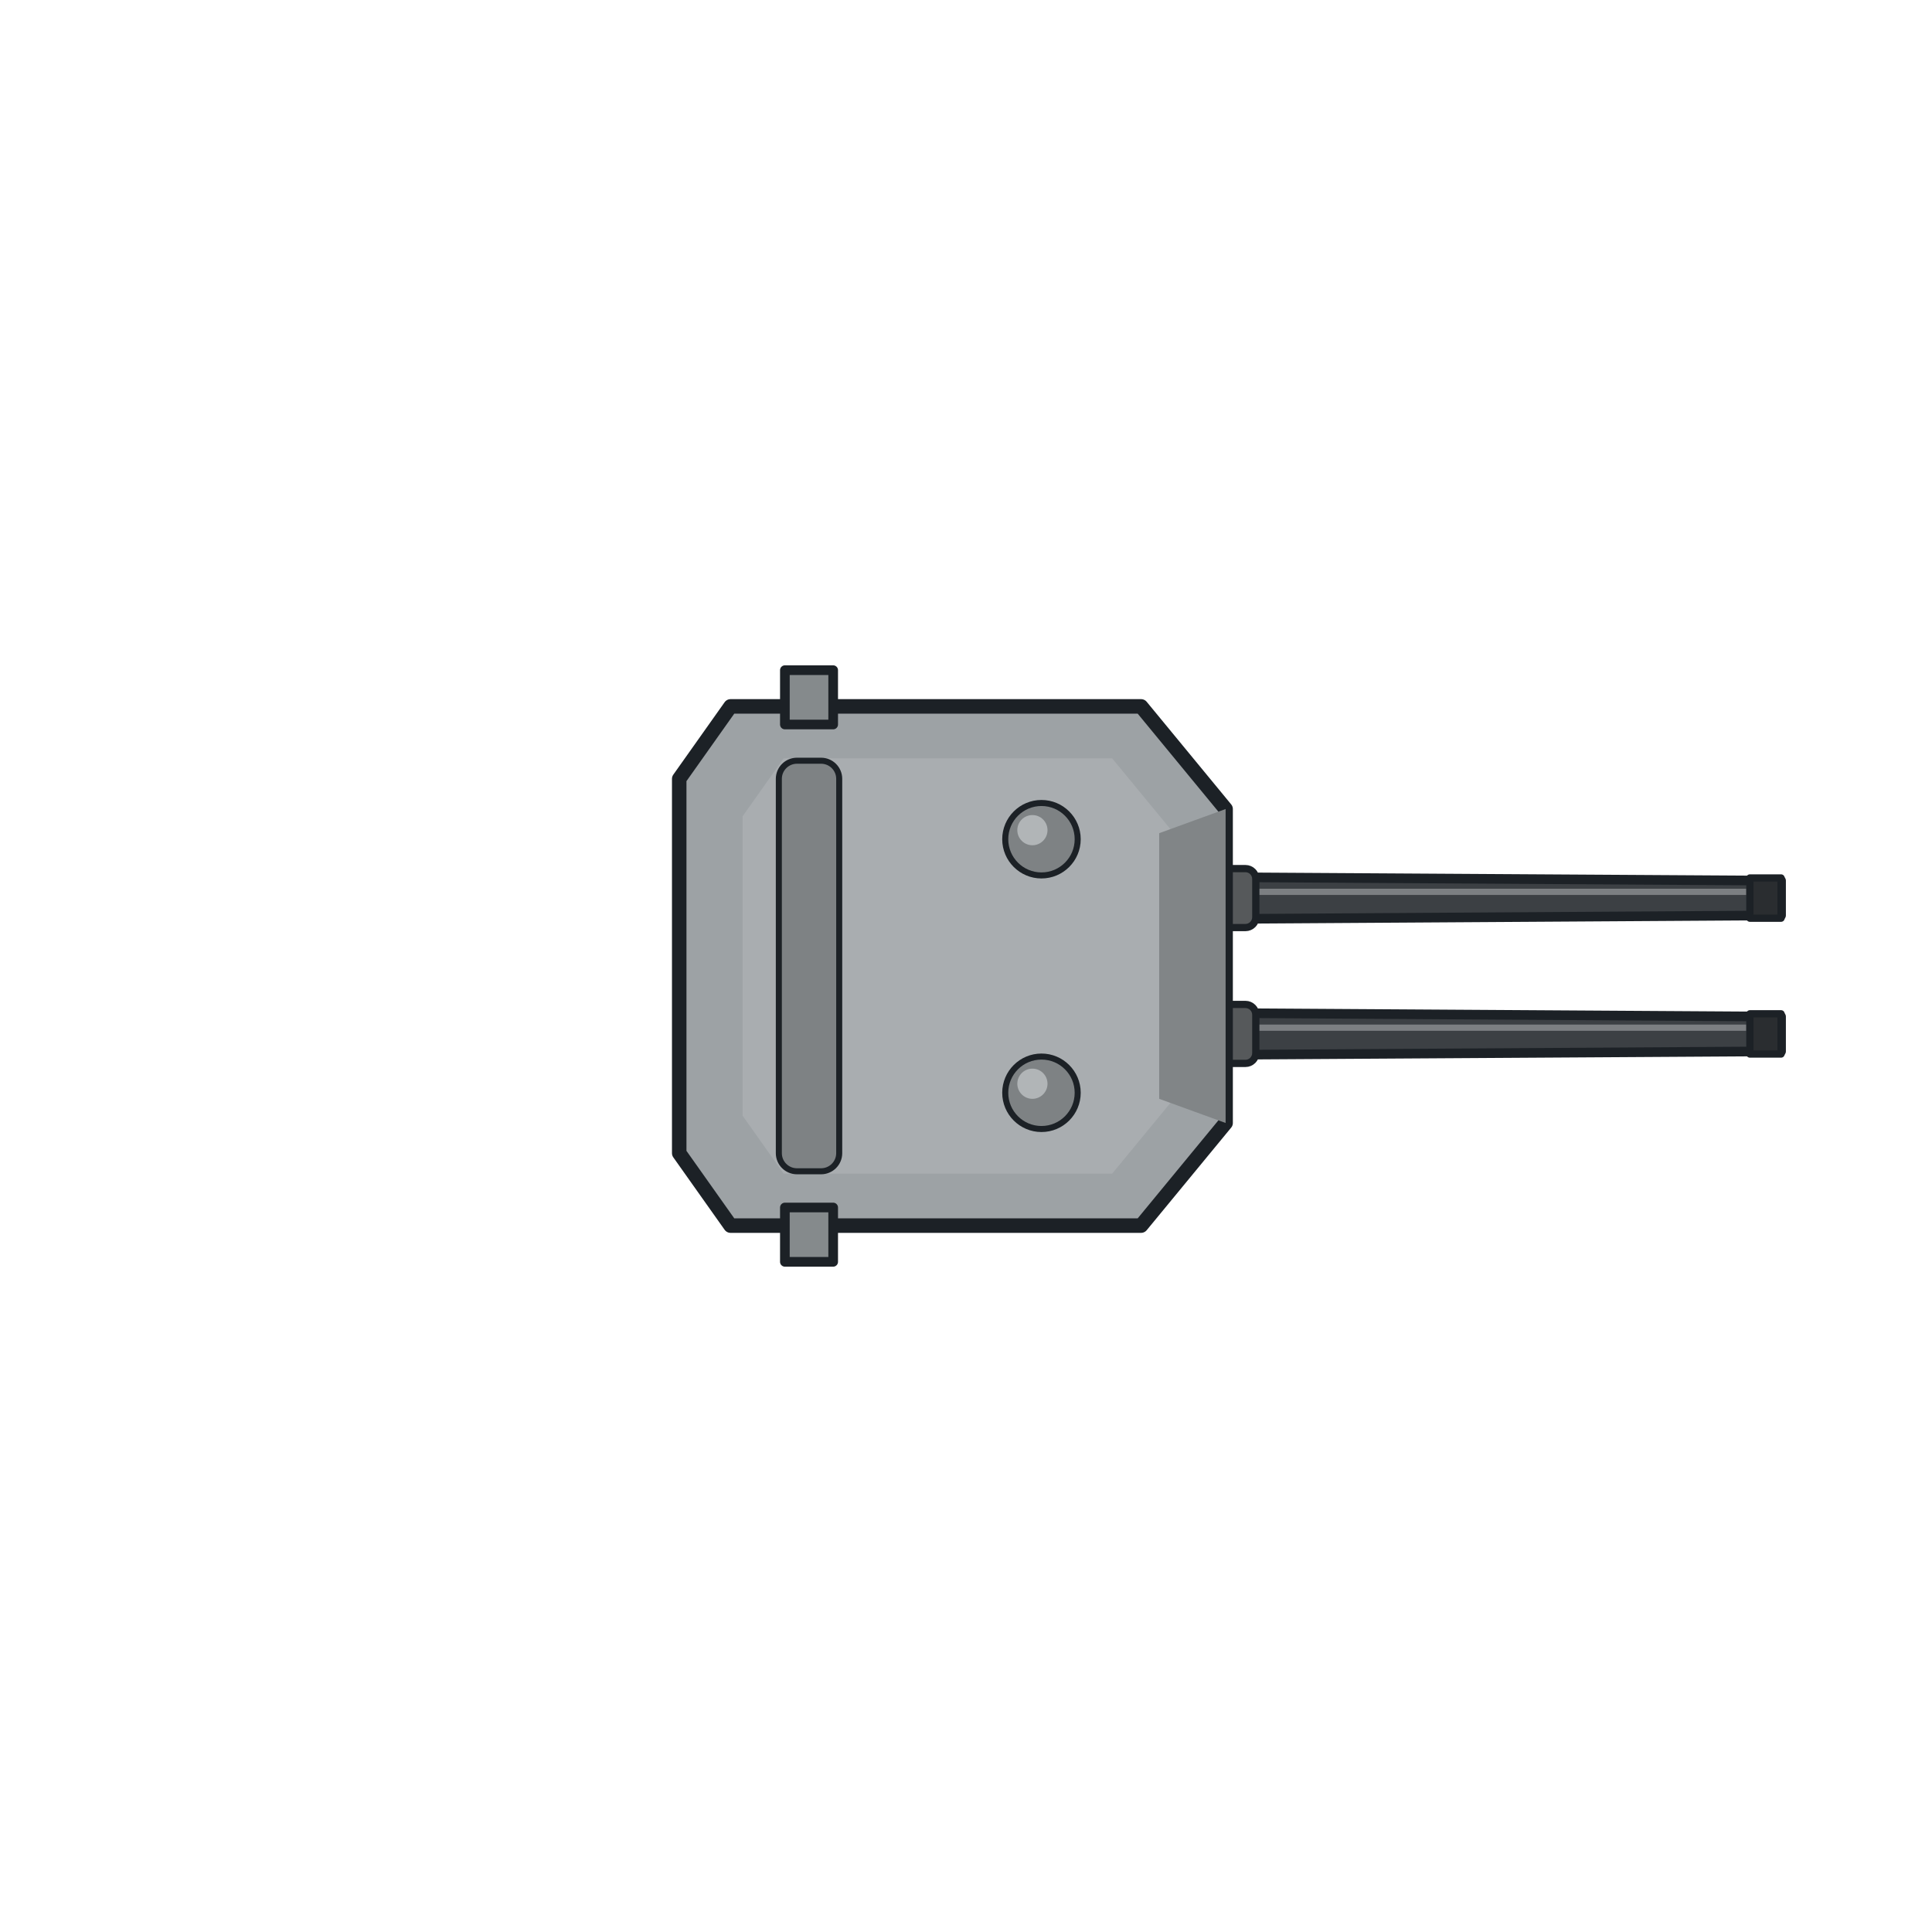
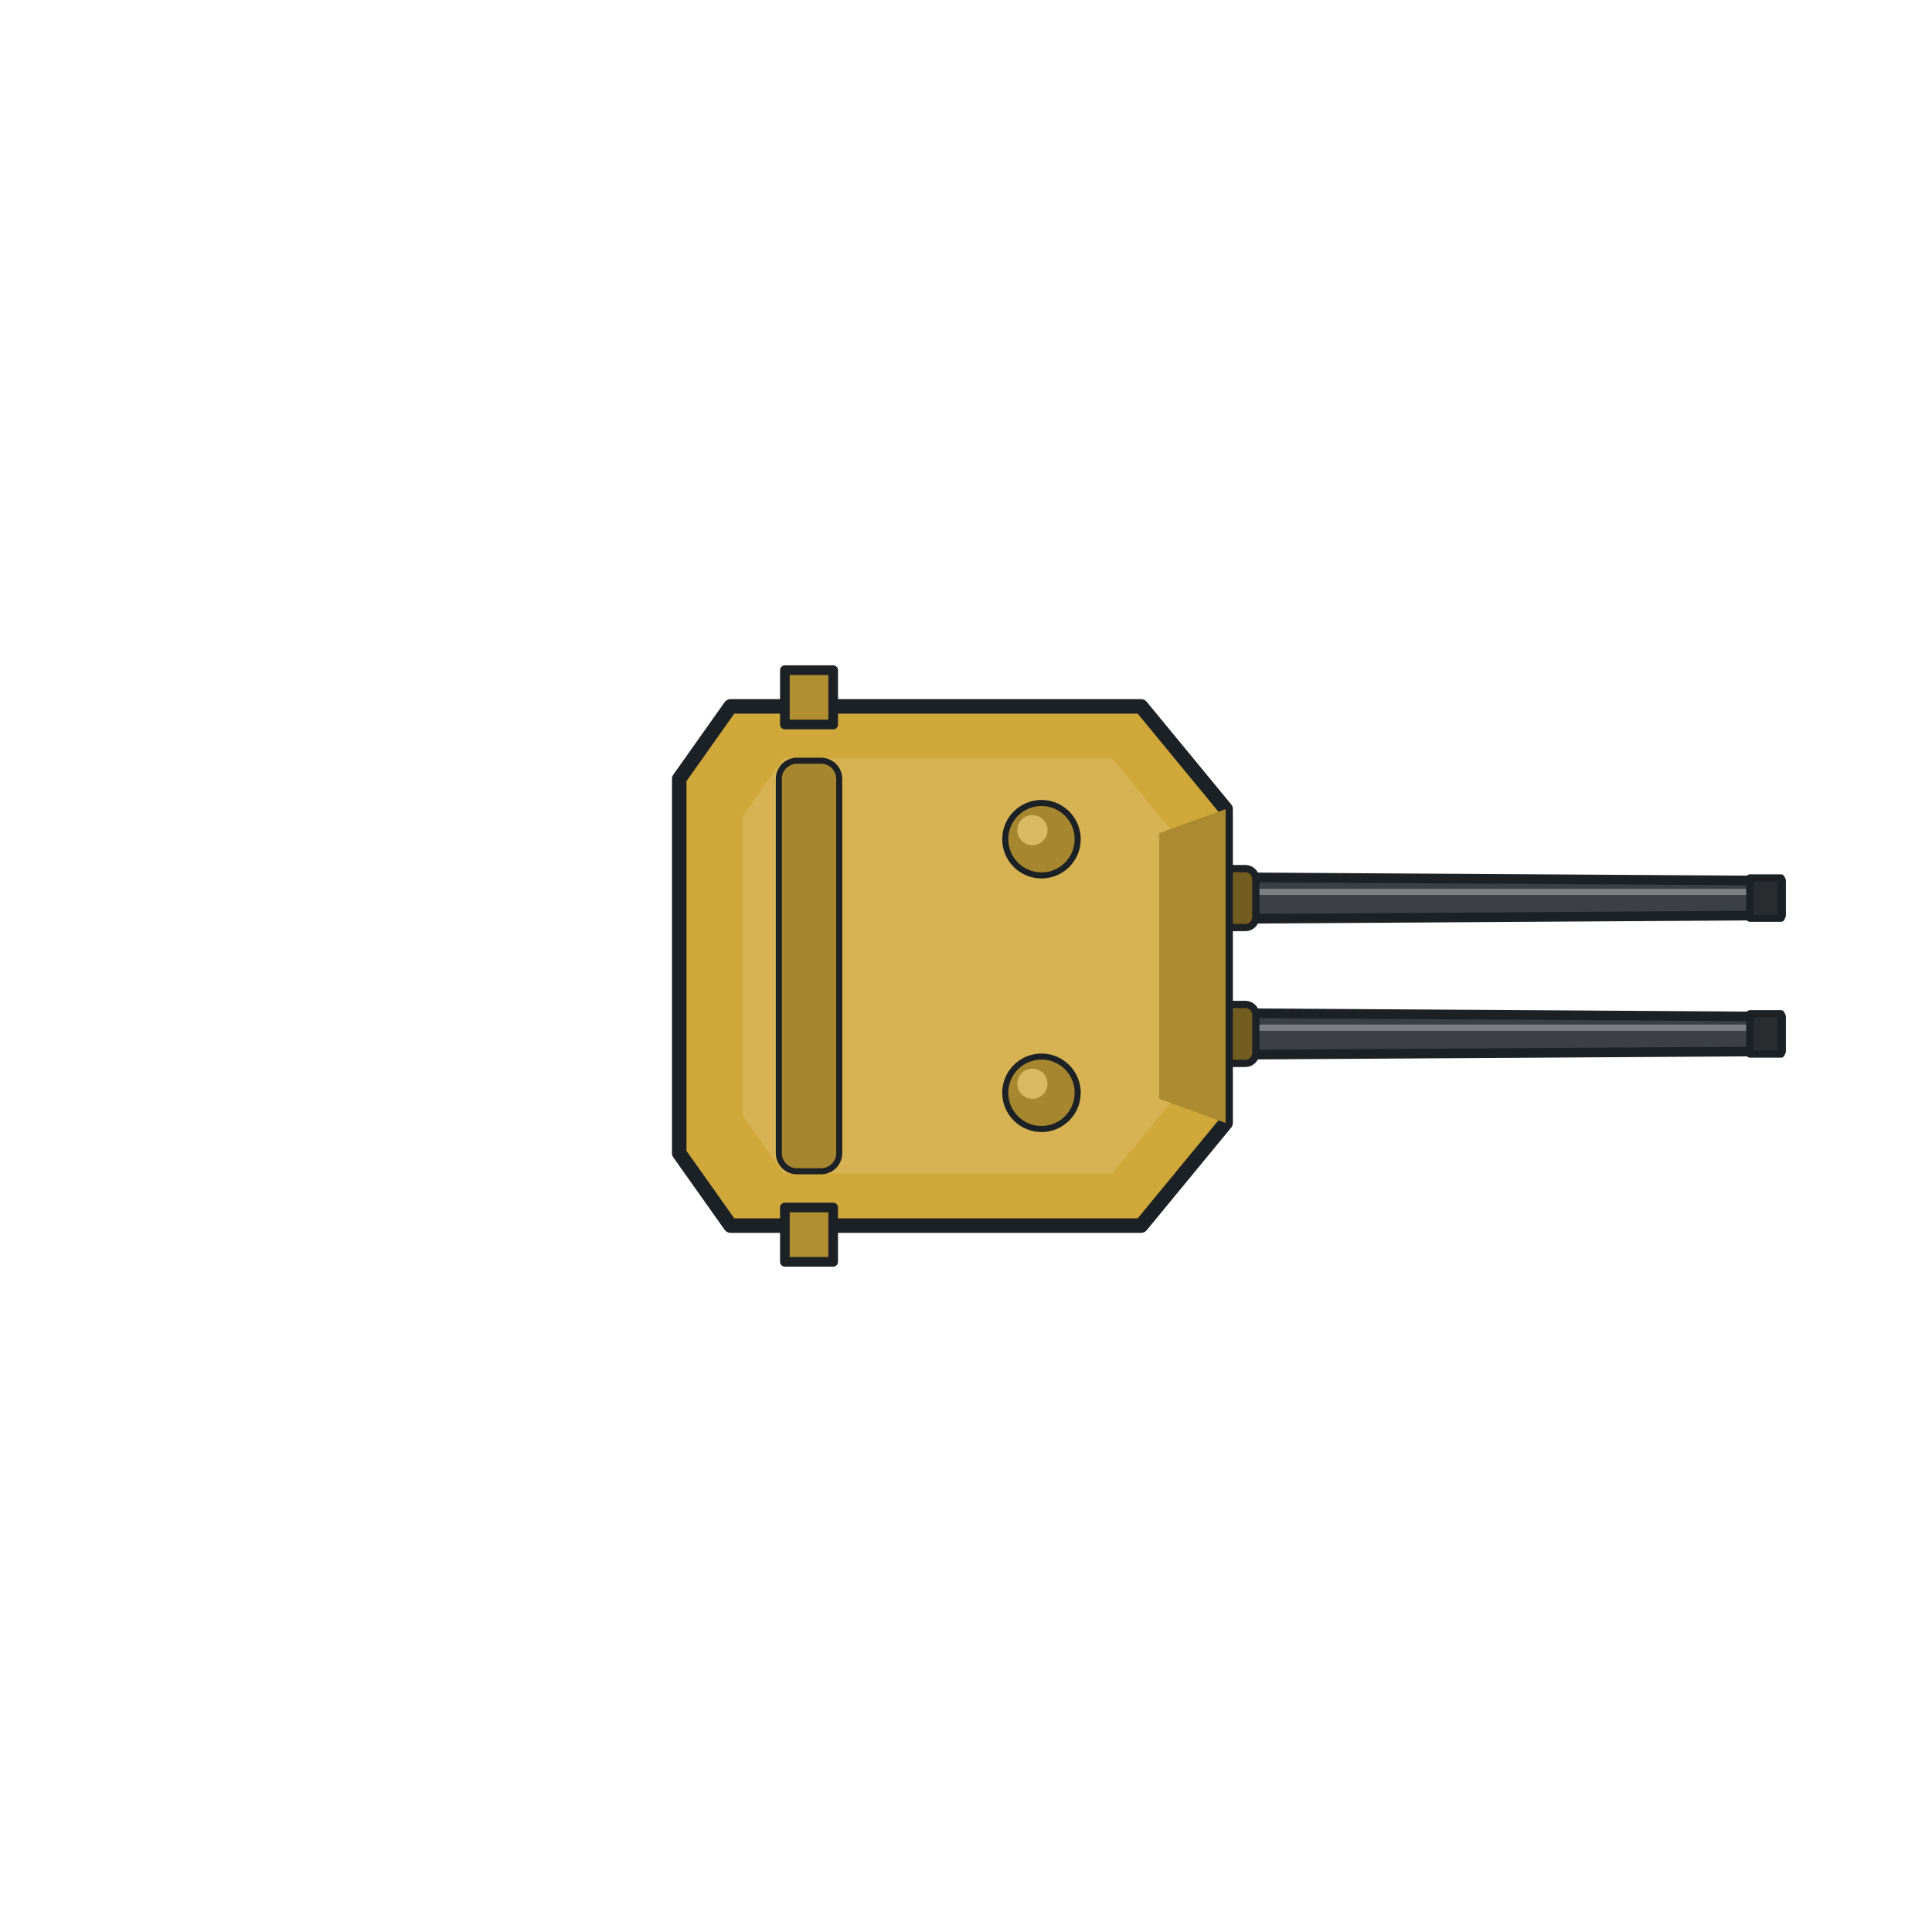
<svg xmlns="http://www.w3.org/2000/svg" width="192" height="192" viewBox="-9.6 -9.6 19.2 19.2" shape-rendering="geometricPrecision">
  <defs />
  <path d="M1.5,-0.889 L8.1,-0.848 L8.1,-0.503 L1.5,-0.461 Z" fill="#3c4044" stroke="#1c2126" stroke-width="0.096" stroke-linejoin="round" />
  <line x1="1.5" y1="-0.737" x2="7.755" y2="-0.737" stroke="#b1b3b4" stroke-width="0.062" stroke-opacity="0.55" />
  <rect x="7.79" y="-0.875" width="0.31" height="0.4" fill="#2a2d30" stroke="#1c2126" stroke-width="0.072" stroke-linejoin="round" />
  <path d="M1.5,0.461 L8.1,0.503 L8.1,0.848 L1.5,0.889 Z" fill="#3c4044" stroke="#1c2126" stroke-width="0.096" stroke-linejoin="round" />
  <line x1="1.5" y1="0.613" x2="7.755" y2="0.613" stroke="#b1b3b4" stroke-width="0.062" stroke-opacity="0.55" />
  <rect x="7.79" y="0.475" width="0.31" height="0.4" fill="#2a2d30" stroke="#1c2126" stroke-width="0.072" stroke-linejoin="round" />
-   <rect x="2.28" y="-0.968" width="0.6" height="0.586" rx="0.103" fill="#56595b" stroke="#1c2126" stroke-width="0.072" stroke-linejoin="round" />
-   <rect x="2.28" y="0.382" width="0.6" height="0.586" rx="0.103" fill="#56595b" stroke="#1c2126" stroke-width="0.072" stroke-linejoin="round" />
-   <path d="M2.58,-1.56 L1.74,-2.58 L-2.34,-2.58 L-2.85,-1.86 L-2.85,0 L-2.85,-0 L-2.85,1.86 L-2.34,2.58 L1.74,2.58 L2.58,1.56 Z" fill="#9da2a5" stroke="#1c2126" stroke-width="0.144" stroke-linejoin="round" />
-   <path d="M2.58,-1.56 L1.74,-2.58 L-2.34,-2.58 L-2.85,-1.86 L-2.85,0 L-2.85,-0 L-2.85,1.86 L-2.34,2.58 L1.74,2.58 L2.58,1.56 Z" fill="#a9adb0" transform="translate(0.06,0) scale(0.8)" />
-   <path d="M2.58,-1.56 L2.58,1.56 L1.92,1.32 L1.92,-1.32 Z" fill="#818587" />
-   <path d="M-1.32,-2.94 L-1.32,-2.4 L-1.8,-2.4 L-1.8,-2.94 Z" fill="#858a8c" stroke="#1c2126" stroke-width="0.096" stroke-linejoin="round" />
-   <path d="M-1.32,2.4 L-1.32,2.94 L-1.8,2.94 L-1.8,2.4 Z" fill="#858a8c" stroke="#1c2126" stroke-width="0.096" stroke-linejoin="round" />
-   <circle cx="0.75" cy="-1.26" r="0.36" fill="#7e8284" stroke="#1c2126" stroke-width="0.06" stroke-linejoin="round" />
-   <circle cx="0.66" cy="-1.35" r="0.15" fill="#b1b5b7" />
-   <circle cx="0.75" cy="1.26" r="0.36" fill="#7e8284" stroke="#1c2126" stroke-width="0.06" stroke-linejoin="round" />
-   <circle cx="0.66" cy="1.17" r="0.15" fill="#b1b5b7" />
-   <rect x="-1.86" y="-2.04" width="0.6" height="4.08" rx="0.18" fill="#7e8284" stroke="#1c2126" stroke-width="0.06" stroke-linejoin="round" />
+   <rect x="2.28" y="-0.968" width="0.6" height="0.586" rx="0.103" fill="#725c20" stroke="#1c2126" stroke-width="0.072" stroke-linejoin="round" />
+   <rect x="2.28" y="0.382" width="0.6" height="0.586" rx="0.103" fill="#725c20" stroke="#1c2126" stroke-width="0.072" stroke-linejoin="round" />
+   <path d="M2.58,-1.56 L1.74,-2.58 L-2.34,-2.58 L-2.85,-1.86 L-2.85,0 L-2.85,-0 L-2.85,1.86 L-2.34,2.58 L1.74,2.58 L2.58,1.56 Z" fill="#d0a83a" stroke="#1c2126" stroke-width="0.144" stroke-linejoin="round" />
+   <path d="M2.58,-1.56 L1.74,-2.58 L-2.34,-2.58 L-2.85,-1.86 L-2.85,0 L-2.85,-0 L-2.85,1.86 L-2.34,2.58 L1.74,2.58 L2.58,1.56 Z" fill="#d6b252" transform="translate(0.06,0) scale(0.8)" />
+   <path d="M2.58,-1.56 L2.58,1.56 L1.92,1.32 L1.92,-1.32 Z" fill="#ab8a30" />
+   <path d="M-1.32,-2.94 L-1.32,-2.4 L-1.8,-2.4 L-1.8,-2.94 Z" fill="#b18f31" stroke="#1c2126" stroke-width="0.096" stroke-linejoin="round" />
+   <path d="M-1.32,2.4 L-1.32,2.94 L-1.8,2.94 L-1.8,2.4 Z" fill="#b18f31" stroke="#1c2126" stroke-width="0.096" stroke-linejoin="round" />
+   <circle cx="0.75" cy="-1.26" r="0.36" fill="#a6862e" stroke="#1c2126" stroke-width="0.06" stroke-linejoin="round" />
+   <circle cx="0.66" cy="-1.35" r="0.15" fill="#d9b961" />
+   <circle cx="0.75" cy="1.26" r="0.36" fill="#a6862e" stroke="#1c2126" stroke-width="0.06" stroke-linejoin="round" />
+   <circle cx="0.66" cy="1.17" r="0.15" fill="#d9b961" />
+   <rect x="-1.86" y="-2.04" width="0.6" height="4.08" rx="0.18" fill="#a6862e" stroke="#1c2126" stroke-width="0.06" stroke-linejoin="round" />
</svg>
